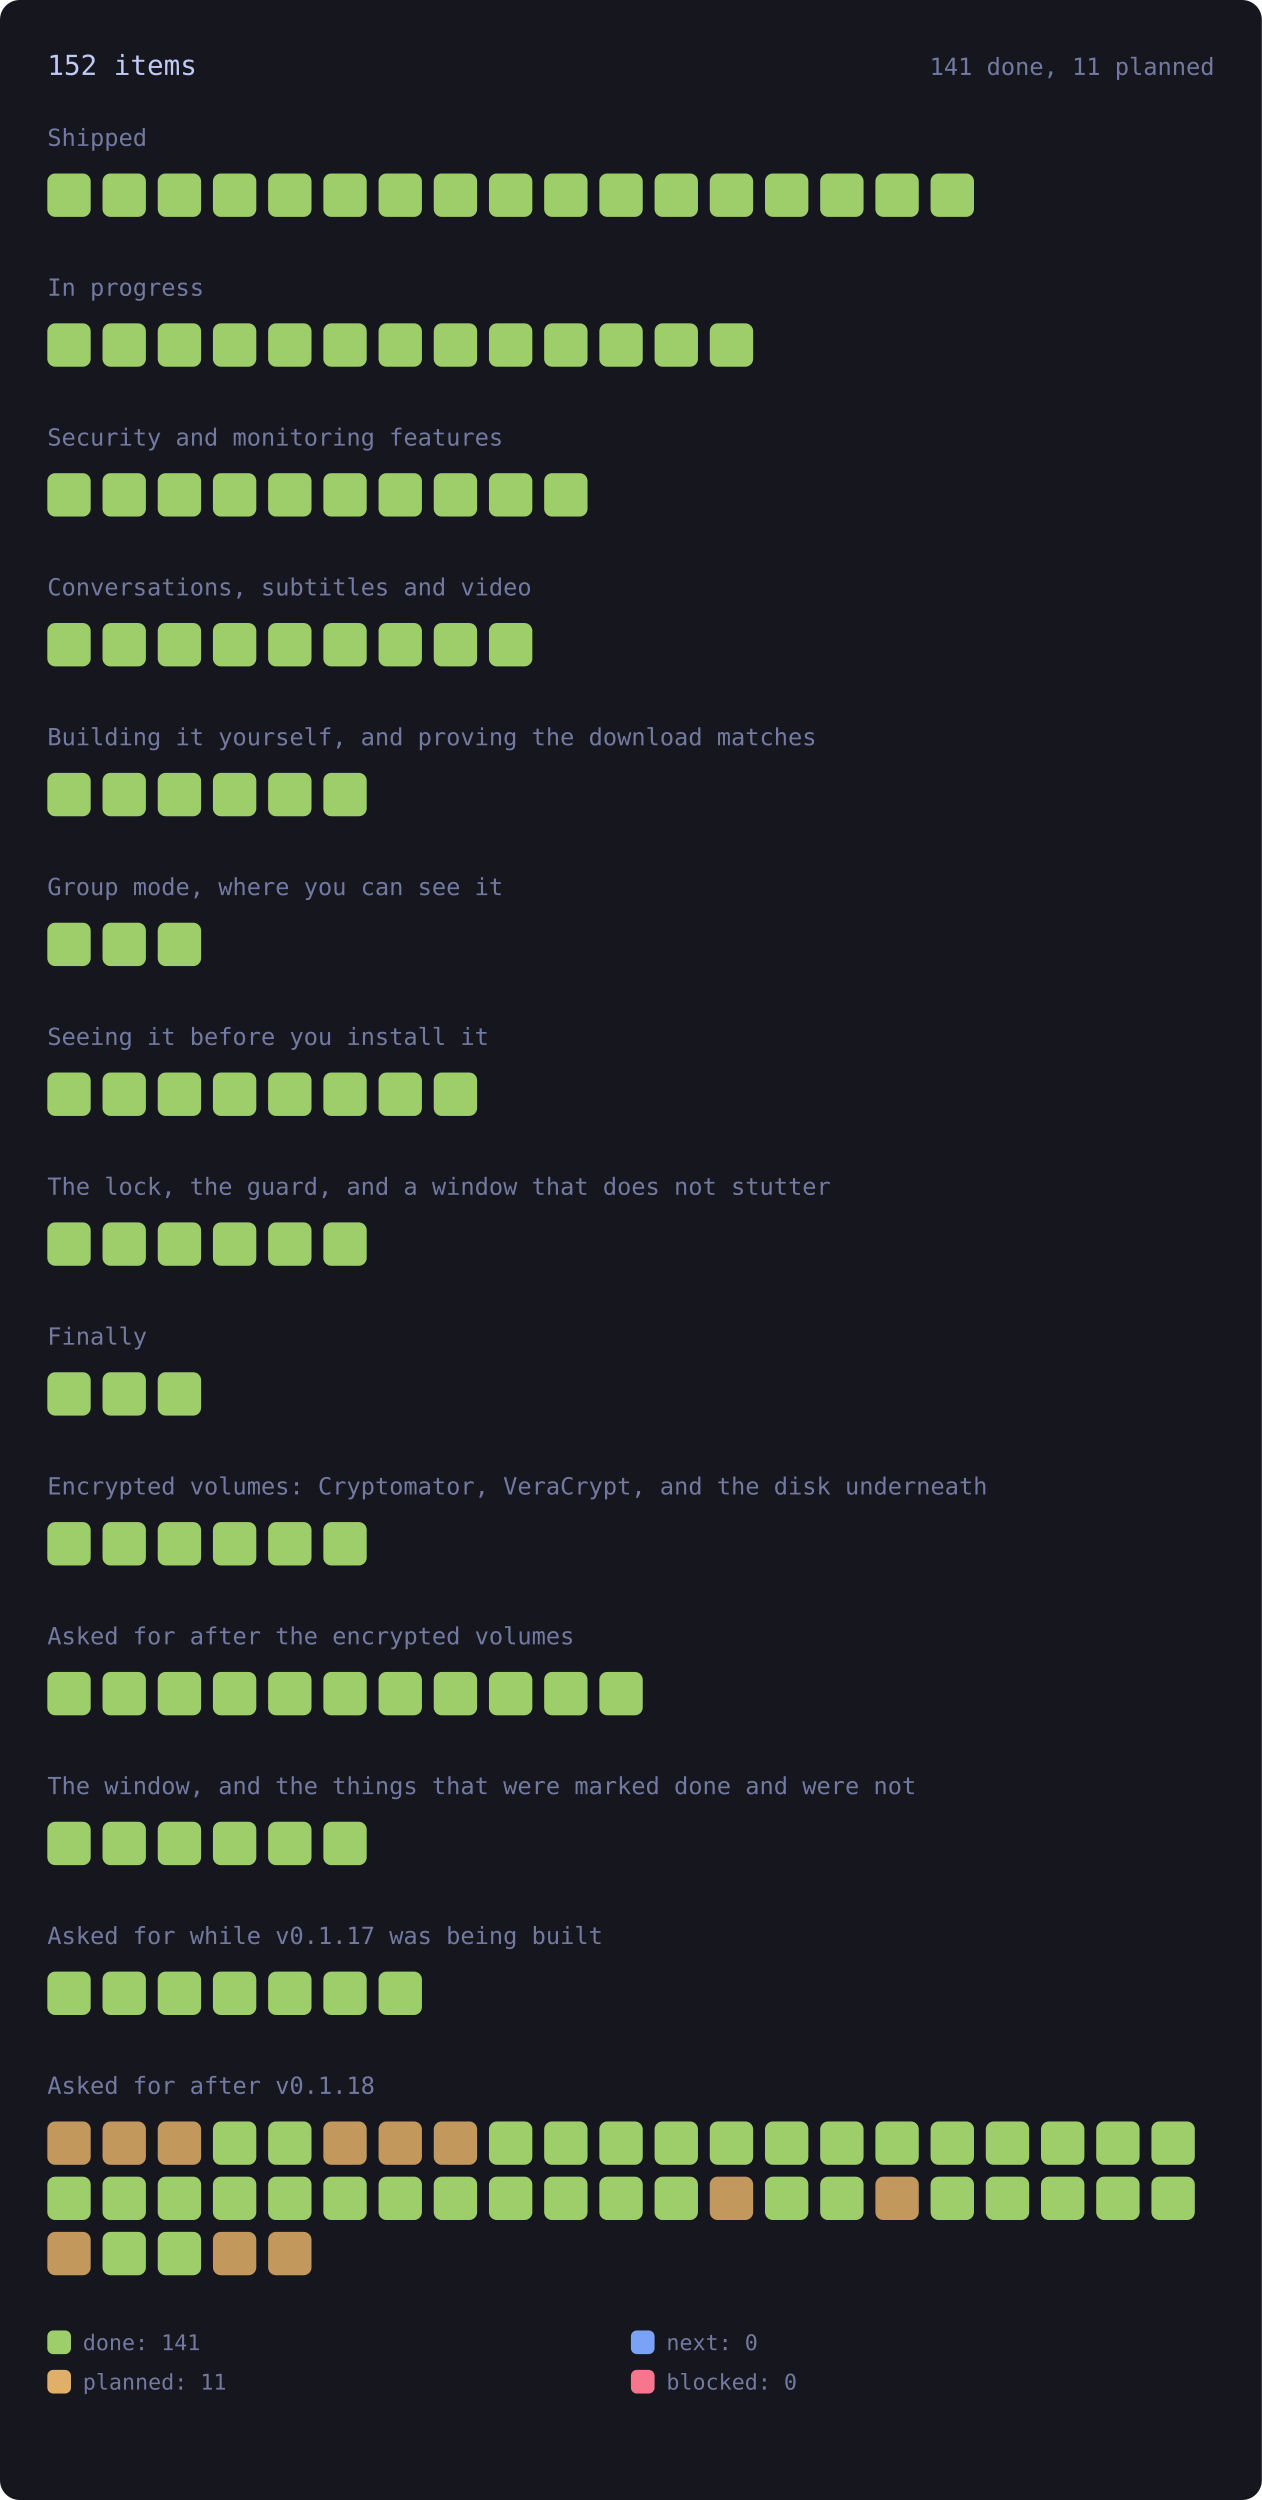
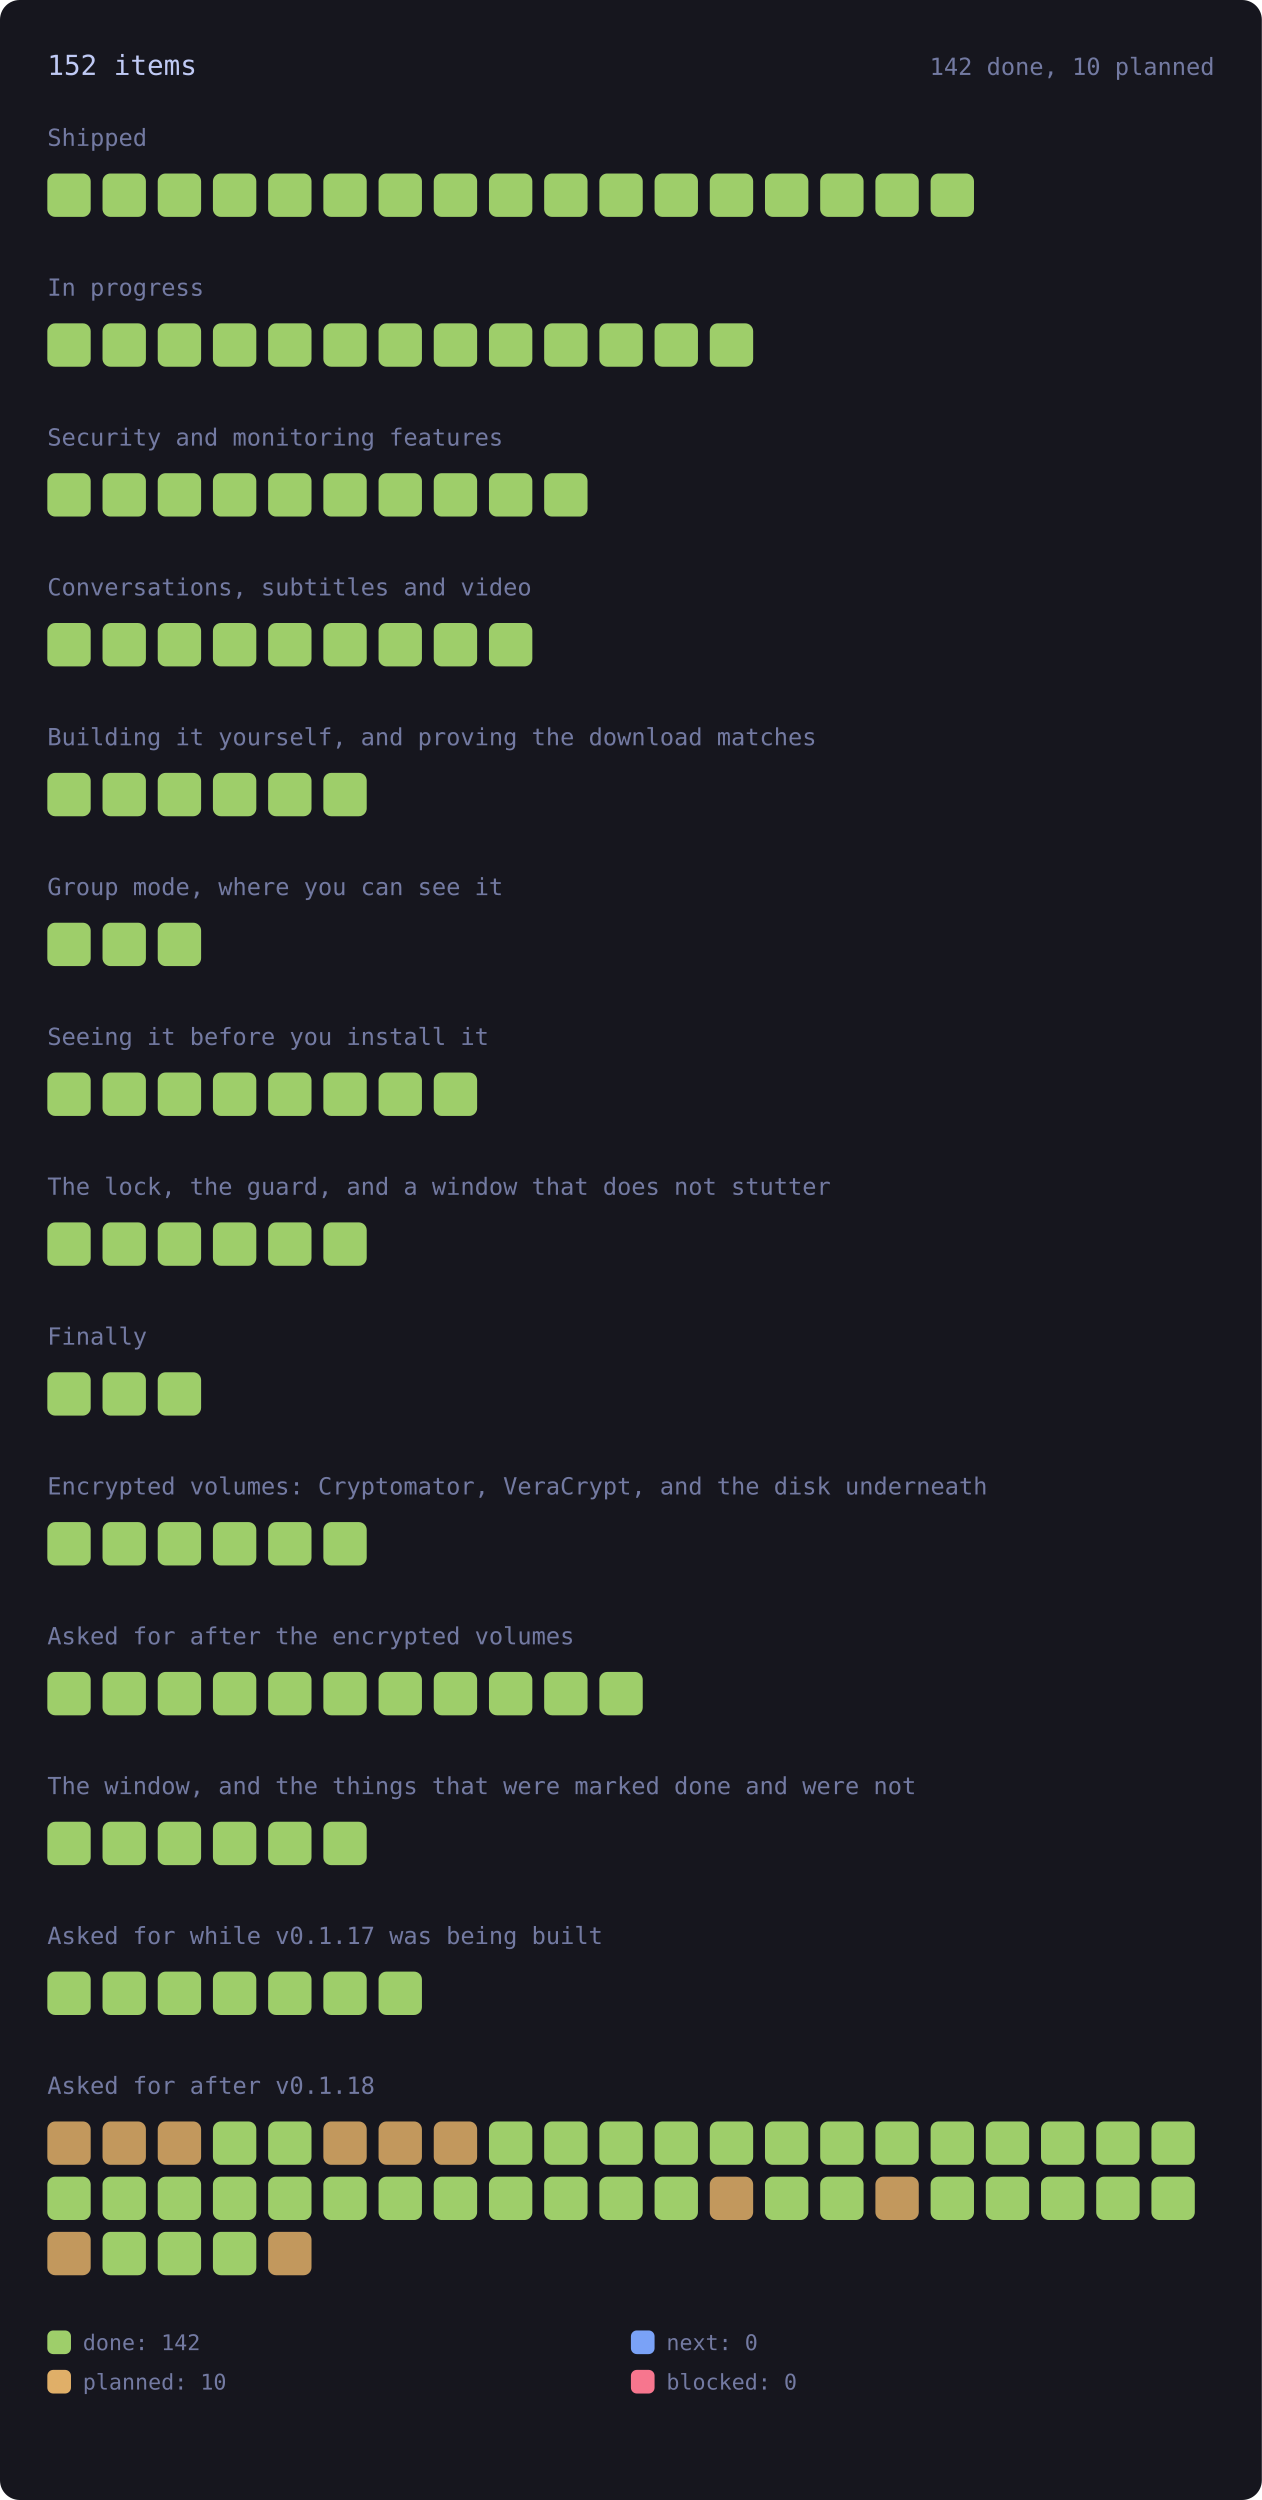
<svg xmlns="http://www.w3.org/2000/svg" viewBox="0 0 640 1268" width="640" height="1268" style="max-width:100%;height:auto" role="img" aria-label="every roadmap item, coloured by state">
  <style>.rm-square{transform-box:fill-box;transform-origin:center;animation:rm-in .45s cubic-bezier(.2,.8,.3,1) backwards;transition:filter .15s ease}.rm-square:hover{filter:brightness(1.35)}@keyframes rm-in{from{opacity:0;transform:scale(.4)}to{opacity:1;transform:none}}@media (prefers-reduced-motion:reduce){.rm-square{animation:none}}</style>
  <rect x="0" y="0" width="640" height="1268" rx="10" fill="var(--bg-inset, #16161e)" />
  <text x="24.0" y="38.0" font-family="ui-monospace, SFMono-Regular, Menlo, Consolas, monospace" font-size="14" fill="var(--fg, #c0caf5)">152 items</text>
-   <text x="616.0" y="38.0" font-family="ui-monospace, SFMono-Regular, Menlo, Consolas, monospace" font-size="12" fill="var(--muted, #737aa2)" text-anchor="end">141 done, 11 planned</text>
+   <text x="616.0" y="38.0" font-family="ui-monospace, SFMono-Regular, Menlo, Consolas, monospace" font-size="12" fill="var(--muted, #737aa2)" text-anchor="end">142 done, 10 planned</text>
  <text x="24.0" y="74.0" font-family="ui-monospace, SFMono-Regular, Menlo, Consolas, monospace" font-size="12" fill="var(--muted, #737aa2)">Shipped</text>
  <g opacity="1">
    <rect class="rm-square" style="animation-delay:0ms" x="24.0" y="88.0" width="22.0" height="22.0" rx="4" fill="var(--ok, #9ece6a)" />
  </g>
  <g opacity="1">
    <rect class="rm-square" style="animation-delay:12ms" x="52.0" y="88.0" width="22.0" height="22.0" rx="4" fill="var(--ok, #9ece6a)" />
  </g>
  <g opacity="1">
    <rect class="rm-square" style="animation-delay:24ms" x="80.0" y="88.0" width="22.0" height="22.0" rx="4" fill="var(--ok, #9ece6a)" />
  </g>
  <g opacity="1">
    <rect class="rm-square" style="animation-delay:36ms" x="108.0" y="88.0" width="22.0" height="22.0" rx="4" fill="var(--ok, #9ece6a)" />
  </g>
  <g opacity="1">
    <rect class="rm-square" style="animation-delay:48ms" x="136.0" y="88.0" width="22.0" height="22.0" rx="4" fill="var(--ok, #9ece6a)" />
  </g>
  <g opacity="1">
    <rect class="rm-square" style="animation-delay:60ms" x="164.0" y="88.0" width="22.0" height="22.0" rx="4" fill="var(--ok, #9ece6a)" />
  </g>
  <g opacity="1">
    <rect class="rm-square" style="animation-delay:72ms" x="192.0" y="88.0" width="22.0" height="22.0" rx="4" fill="var(--ok, #9ece6a)" />
  </g>
  <g opacity="1">
    <rect class="rm-square" style="animation-delay:84ms" x="220.0" y="88.0" width="22.0" height="22.0" rx="4" fill="var(--ok, #9ece6a)" />
  </g>
  <g opacity="1">
    <rect class="rm-square" style="animation-delay:96ms" x="248.0" y="88.0" width="22.0" height="22.0" rx="4" fill="var(--ok, #9ece6a)" />
  </g>
  <g opacity="1">
    <rect class="rm-square" style="animation-delay:108ms" x="276.0" y="88.0" width="22.0" height="22.0" rx="4" fill="var(--ok, #9ece6a)" />
  </g>
  <g opacity="1">
    <rect class="rm-square" style="animation-delay:120ms" x="304.0" y="88.0" width="22.0" height="22.0" rx="4" fill="var(--ok, #9ece6a)" />
  </g>
  <g opacity="1">
    <rect class="rm-square" style="animation-delay:132ms" x="332.0" y="88.0" width="22.0" height="22.0" rx="4" fill="var(--ok, #9ece6a)" />
  </g>
  <g opacity="1">
    <rect class="rm-square" style="animation-delay:144ms" x="360.0" y="88.0" width="22.0" height="22.0" rx="4" fill="var(--ok, #9ece6a)" />
  </g>
  <g opacity="1">
    <rect class="rm-square" style="animation-delay:156ms" x="388.0" y="88.0" width="22.0" height="22.0" rx="4" fill="var(--ok, #9ece6a)" />
  </g>
  <g opacity="1">
    <rect class="rm-square" style="animation-delay:168ms" x="416.0" y="88.0" width="22.0" height="22.0" rx="4" fill="var(--ok, #9ece6a)" />
  </g>
  <g opacity="1">
    <rect class="rm-square" style="animation-delay:180ms" x="444.0" y="88.0" width="22.0" height="22.0" rx="4" fill="var(--ok, #9ece6a)" />
  </g>
  <g opacity="1">
    <rect class="rm-square" style="animation-delay:192ms" x="472.0" y="88.0" width="22.0" height="22.0" rx="4" fill="var(--ok, #9ece6a)" />
  </g>
  <text x="24.0" y="150.0" font-family="ui-monospace, SFMono-Regular, Menlo, Consolas, monospace" font-size="12" fill="var(--muted, #737aa2)">In progress</text>
  <g opacity="1">
    <rect class="rm-square" style="animation-delay:0ms" x="24.0" y="164.0" width="22.0" height="22.0" rx="4" fill="var(--ok, #9ece6a)" />
  </g>
  <g opacity="1">
    <rect class="rm-square" style="animation-delay:12ms" x="52.0" y="164.0" width="22.0" height="22.0" rx="4" fill="var(--ok, #9ece6a)" />
  </g>
  <g opacity="1">
    <rect class="rm-square" style="animation-delay:24ms" x="80.0" y="164.0" width="22.0" height="22.0" rx="4" fill="var(--ok, #9ece6a)" />
  </g>
  <g opacity="1">
    <rect class="rm-square" style="animation-delay:36ms" x="108.0" y="164.0" width="22.0" height="22.0" rx="4" fill="var(--ok, #9ece6a)" />
  </g>
  <g opacity="1">
    <rect class="rm-square" style="animation-delay:48ms" x="136.0" y="164.0" width="22.0" height="22.0" rx="4" fill="var(--ok, #9ece6a)" />
  </g>
  <g opacity="1">
    <rect class="rm-square" style="animation-delay:60ms" x="164.0" y="164.0" width="22.0" height="22.0" rx="4" fill="var(--ok, #9ece6a)" />
  </g>
  <g opacity="1">
    <rect class="rm-square" style="animation-delay:72ms" x="192.0" y="164.0" width="22.0" height="22.0" rx="4" fill="var(--ok, #9ece6a)" />
  </g>
  <g opacity="1">
    <rect class="rm-square" style="animation-delay:84ms" x="220.0" y="164.0" width="22.0" height="22.0" rx="4" fill="var(--ok, #9ece6a)" />
  </g>
  <g opacity="1">
    <rect class="rm-square" style="animation-delay:96ms" x="248.0" y="164.0" width="22.0" height="22.0" rx="4" fill="var(--ok, #9ece6a)" />
  </g>
  <g opacity="1">
    <rect class="rm-square" style="animation-delay:108ms" x="276.0" y="164.0" width="22.0" height="22.0" rx="4" fill="var(--ok, #9ece6a)" />
  </g>
  <g opacity="1">
    <rect class="rm-square" style="animation-delay:120ms" x="304.0" y="164.0" width="22.0" height="22.0" rx="4" fill="var(--ok, #9ece6a)" />
  </g>
  <g opacity="1">
    <rect class="rm-square" style="animation-delay:132ms" x="332.0" y="164.0" width="22.0" height="22.0" rx="4" fill="var(--ok, #9ece6a)" />
  </g>
  <g opacity="1">
    <rect class="rm-square" style="animation-delay:144ms" x="360.0" y="164.0" width="22.0" height="22.0" rx="4" fill="var(--ok, #9ece6a)" />
  </g>
  <text x="24.0" y="226.0" font-family="ui-monospace, SFMono-Regular, Menlo, Consolas, monospace" font-size="12" fill="var(--muted, #737aa2)">Security and monitoring features</text>
  <g opacity="1">
    <rect class="rm-square" style="animation-delay:0ms" x="24.0" y="240.0" width="22.0" height="22.0" rx="4" fill="var(--ok, #9ece6a)" />
  </g>
  <g opacity="1">
    <rect class="rm-square" style="animation-delay:12ms" x="52.0" y="240.0" width="22.0" height="22.0" rx="4" fill="var(--ok, #9ece6a)" />
  </g>
  <g opacity="1">
    <rect class="rm-square" style="animation-delay:24ms" x="80.0" y="240.0" width="22.0" height="22.0" rx="4" fill="var(--ok, #9ece6a)" />
  </g>
  <g opacity="1">
    <rect class="rm-square" style="animation-delay:36ms" x="108.0" y="240.0" width="22.0" height="22.0" rx="4" fill="var(--ok, #9ece6a)" />
  </g>
  <g opacity="1">
    <rect class="rm-square" style="animation-delay:48ms" x="136.0" y="240.0" width="22.0" height="22.0" rx="4" fill="var(--ok, #9ece6a)" />
  </g>
  <g opacity="1">
    <rect class="rm-square" style="animation-delay:60ms" x="164.0" y="240.0" width="22.0" height="22.0" rx="4" fill="var(--ok, #9ece6a)" />
  </g>
  <g opacity="1">
    <rect class="rm-square" style="animation-delay:72ms" x="192.0" y="240.0" width="22.0" height="22.0" rx="4" fill="var(--ok, #9ece6a)" />
  </g>
  <g opacity="1">
    <rect class="rm-square" style="animation-delay:84ms" x="220.0" y="240.0" width="22.0" height="22.0" rx="4" fill="var(--ok, #9ece6a)" />
  </g>
  <g opacity="1">
    <rect class="rm-square" style="animation-delay:96ms" x="248.0" y="240.0" width="22.0" height="22.0" rx="4" fill="var(--ok, #9ece6a)" />
  </g>
  <g opacity="1">
    <rect class="rm-square" style="animation-delay:108ms" x="276.0" y="240.0" width="22.0" height="22.0" rx="4" fill="var(--ok, #9ece6a)" />
  </g>
  <text x="24.0" y="302.0" font-family="ui-monospace, SFMono-Regular, Menlo, Consolas, monospace" font-size="12" fill="var(--muted, #737aa2)">Conversations, subtitles and video</text>
  <g opacity="1">
    <rect class="rm-square" style="animation-delay:0ms" x="24.0" y="316.0" width="22.0" height="22.0" rx="4" fill="var(--ok, #9ece6a)" />
  </g>
  <g opacity="1">
    <rect class="rm-square" style="animation-delay:12ms" x="52.0" y="316.0" width="22.0" height="22.0" rx="4" fill="var(--ok, #9ece6a)" />
  </g>
  <g opacity="1">
    <rect class="rm-square" style="animation-delay:24ms" x="80.0" y="316.0" width="22.0" height="22.0" rx="4" fill="var(--ok, #9ece6a)" />
  </g>
  <g opacity="1">
    <rect class="rm-square" style="animation-delay:36ms" x="108.0" y="316.0" width="22.0" height="22.0" rx="4" fill="var(--ok, #9ece6a)" />
  </g>
  <g opacity="1">
    <rect class="rm-square" style="animation-delay:48ms" x="136.0" y="316.0" width="22.0" height="22.0" rx="4" fill="var(--ok, #9ece6a)" />
  </g>
  <g opacity="1">
    <rect class="rm-square" style="animation-delay:60ms" x="164.0" y="316.0" width="22.0" height="22.0" rx="4" fill="var(--ok, #9ece6a)" />
  </g>
  <g opacity="1">
    <rect class="rm-square" style="animation-delay:72ms" x="192.0" y="316.0" width="22.0" height="22.0" rx="4" fill="var(--ok, #9ece6a)" />
  </g>
  <g opacity="1">
    <rect class="rm-square" style="animation-delay:84ms" x="220.0" y="316.0" width="22.0" height="22.0" rx="4" fill="var(--ok, #9ece6a)" />
  </g>
  <g opacity="1">
    <rect class="rm-square" style="animation-delay:96ms" x="248.0" y="316.0" width="22.0" height="22.0" rx="4" fill="var(--ok, #9ece6a)" />
  </g>
  <text x="24.0" y="378.0" font-family="ui-monospace, SFMono-Regular, Menlo, Consolas, monospace" font-size="12" fill="var(--muted, #737aa2)">Building it yourself, and proving the download matches</text>
  <g opacity="1">
    <rect class="rm-square" style="animation-delay:0ms" x="24.0" y="392.0" width="22.0" height="22.0" rx="4" fill="var(--ok, #9ece6a)" />
  </g>
  <g opacity="1">
    <rect class="rm-square" style="animation-delay:12ms" x="52.0" y="392.0" width="22.0" height="22.0" rx="4" fill="var(--ok, #9ece6a)" />
  </g>
  <g opacity="1">
    <rect class="rm-square" style="animation-delay:24ms" x="80.0" y="392.0" width="22.0" height="22.0" rx="4" fill="var(--ok, #9ece6a)" />
  </g>
  <g opacity="1">
    <rect class="rm-square" style="animation-delay:36ms" x="108.0" y="392.0" width="22.0" height="22.0" rx="4" fill="var(--ok, #9ece6a)" />
  </g>
  <g opacity="1">
    <rect class="rm-square" style="animation-delay:48ms" x="136.0" y="392.0" width="22.0" height="22.0" rx="4" fill="var(--ok, #9ece6a)" />
  </g>
  <g opacity="1">
    <rect class="rm-square" style="animation-delay:60ms" x="164.0" y="392.0" width="22.0" height="22.0" rx="4" fill="var(--ok, #9ece6a)" />
  </g>
  <text x="24.0" y="454.0" font-family="ui-monospace, SFMono-Regular, Menlo, Consolas, monospace" font-size="12" fill="var(--muted, #737aa2)">Group mode, where you can see it</text>
  <g opacity="1">
    <rect class="rm-square" style="animation-delay:0ms" x="24.0" y="468.0" width="22.0" height="22.0" rx="4" fill="var(--ok, #9ece6a)" />
  </g>
  <g opacity="1">
    <rect class="rm-square" style="animation-delay:12ms" x="52.0" y="468.0" width="22.0" height="22.0" rx="4" fill="var(--ok, #9ece6a)" />
  </g>
  <g opacity="1">
    <rect class="rm-square" style="animation-delay:24ms" x="80.0" y="468.0" width="22.0" height="22.0" rx="4" fill="var(--ok, #9ece6a)" />
  </g>
  <text x="24.0" y="530.0" font-family="ui-monospace, SFMono-Regular, Menlo, Consolas, monospace" font-size="12" fill="var(--muted, #737aa2)">Seeing it before you install it</text>
  <g opacity="1">
    <rect class="rm-square" style="animation-delay:0ms" x="24.0" y="544.0" width="22.0" height="22.0" rx="4" fill="var(--ok, #9ece6a)" />
  </g>
  <g opacity="1">
    <rect class="rm-square" style="animation-delay:12ms" x="52.0" y="544.0" width="22.0" height="22.0" rx="4" fill="var(--ok, #9ece6a)" />
  </g>
  <g opacity="1">
    <rect class="rm-square" style="animation-delay:24ms" x="80.0" y="544.0" width="22.0" height="22.0" rx="4" fill="var(--ok, #9ece6a)" />
  </g>
  <g opacity="1">
    <rect class="rm-square" style="animation-delay:36ms" x="108.0" y="544.0" width="22.0" height="22.0" rx="4" fill="var(--ok, #9ece6a)" />
  </g>
  <g opacity="1">
    <rect class="rm-square" style="animation-delay:48ms" x="136.0" y="544.0" width="22.0" height="22.0" rx="4" fill="var(--ok, #9ece6a)" />
  </g>
  <g opacity="1">
    <rect class="rm-square" style="animation-delay:60ms" x="164.0" y="544.0" width="22.0" height="22.0" rx="4" fill="var(--ok, #9ece6a)" />
  </g>
  <g opacity="1">
    <rect class="rm-square" style="animation-delay:72ms" x="192.0" y="544.0" width="22.0" height="22.0" rx="4" fill="var(--ok, #9ece6a)" />
  </g>
  <g opacity="1">
    <rect class="rm-square" style="animation-delay:84ms" x="220.0" y="544.0" width="22.0" height="22.0" rx="4" fill="var(--ok, #9ece6a)" />
  </g>
  <text x="24.0" y="606.0" font-family="ui-monospace, SFMono-Regular, Menlo, Consolas, monospace" font-size="12" fill="var(--muted, #737aa2)">The lock, the guard, and a window that does not stutter</text>
  <g opacity="1">
    <rect class="rm-square" style="animation-delay:0ms" x="24.0" y="620.0" width="22.0" height="22.0" rx="4" fill="var(--ok, #9ece6a)" />
  </g>
  <g opacity="1">
    <rect class="rm-square" style="animation-delay:12ms" x="52.0" y="620.0" width="22.0" height="22.0" rx="4" fill="var(--ok, #9ece6a)" />
  </g>
  <g opacity="1">
    <rect class="rm-square" style="animation-delay:24ms" x="80.0" y="620.0" width="22.0" height="22.0" rx="4" fill="var(--ok, #9ece6a)" />
  </g>
  <g opacity="1">
    <rect class="rm-square" style="animation-delay:36ms" x="108.0" y="620.0" width="22.0" height="22.0" rx="4" fill="var(--ok, #9ece6a)" />
  </g>
  <g opacity="1">
    <rect class="rm-square" style="animation-delay:48ms" x="136.0" y="620.0" width="22.0" height="22.0" rx="4" fill="var(--ok, #9ece6a)" />
  </g>
  <g opacity="1">
    <rect class="rm-square" style="animation-delay:60ms" x="164.0" y="620.0" width="22.0" height="22.0" rx="4" fill="var(--ok, #9ece6a)" />
  </g>
  <text x="24.0" y="682.0" font-family="ui-monospace, SFMono-Regular, Menlo, Consolas, monospace" font-size="12" fill="var(--muted, #737aa2)">Finally</text>
  <g opacity="1">
    <rect class="rm-square" style="animation-delay:0ms" x="24.0" y="696.0" width="22.0" height="22.0" rx="4" fill="var(--ok, #9ece6a)" />
  </g>
  <g opacity="1">
    <rect class="rm-square" style="animation-delay:12ms" x="52.0" y="696.0" width="22.0" height="22.0" rx="4" fill="var(--ok, #9ece6a)" />
  </g>
  <g opacity="1">
    <rect class="rm-square" style="animation-delay:24ms" x="80.0" y="696.0" width="22.0" height="22.0" rx="4" fill="var(--ok, #9ece6a)" />
  </g>
  <text x="24.0" y="758.0" font-family="ui-monospace, SFMono-Regular, Menlo, Consolas, monospace" font-size="12" fill="var(--muted, #737aa2)">Encrypted volumes: Cryptomator, VeraCrypt, and the disk underneath</text>
  <g opacity="1">
    <rect class="rm-square" style="animation-delay:0ms" x="24.0" y="772.0" width="22.0" height="22.0" rx="4" fill="var(--ok, #9ece6a)" />
  </g>
  <g opacity="1">
    <rect class="rm-square" style="animation-delay:12ms" x="52.0" y="772.0" width="22.0" height="22.0" rx="4" fill="var(--ok, #9ece6a)" />
  </g>
  <g opacity="1">
    <rect class="rm-square" style="animation-delay:24ms" x="80.0" y="772.0" width="22.0" height="22.0" rx="4" fill="var(--ok, #9ece6a)" />
  </g>
  <g opacity="1">
    <rect class="rm-square" style="animation-delay:36ms" x="108.0" y="772.0" width="22.0" height="22.0" rx="4" fill="var(--ok, #9ece6a)" />
  </g>
  <g opacity="1">
    <rect class="rm-square" style="animation-delay:48ms" x="136.0" y="772.0" width="22.0" height="22.0" rx="4" fill="var(--ok, #9ece6a)" />
  </g>
  <g opacity="1">
    <rect class="rm-square" style="animation-delay:60ms" x="164.0" y="772.0" width="22.0" height="22.0" rx="4" fill="var(--ok, #9ece6a)" />
  </g>
  <text x="24.0" y="834.0" font-family="ui-monospace, SFMono-Regular, Menlo, Consolas, monospace" font-size="12" fill="var(--muted, #737aa2)">Asked for after the encrypted volumes</text>
  <g opacity="1">
    <rect class="rm-square" style="animation-delay:0ms" x="24.0" y="848.0" width="22.0" height="22.0" rx="4" fill="var(--ok, #9ece6a)" />
  </g>
  <g opacity="1">
    <rect class="rm-square" style="animation-delay:12ms" x="52.0" y="848.0" width="22.0" height="22.0" rx="4" fill="var(--ok, #9ece6a)" />
  </g>
  <g opacity="1">
    <rect class="rm-square" style="animation-delay:24ms" x="80.0" y="848.0" width="22.0" height="22.0" rx="4" fill="var(--ok, #9ece6a)" />
  </g>
  <g opacity="1">
    <rect class="rm-square" style="animation-delay:36ms" x="108.0" y="848.0" width="22.0" height="22.0" rx="4" fill="var(--ok, #9ece6a)" />
  </g>
  <g opacity="1">
    <rect class="rm-square" style="animation-delay:48ms" x="136.0" y="848.0" width="22.0" height="22.0" rx="4" fill="var(--ok, #9ece6a)" />
  </g>
  <g opacity="1">
    <rect class="rm-square" style="animation-delay:60ms" x="164.0" y="848.0" width="22.0" height="22.0" rx="4" fill="var(--ok, #9ece6a)" />
  </g>
  <g opacity="1">
    <rect class="rm-square" style="animation-delay:72ms" x="192.0" y="848.0" width="22.0" height="22.0" rx="4" fill="var(--ok, #9ece6a)" />
  </g>
  <g opacity="1">
    <rect class="rm-square" style="animation-delay:84ms" x="220.0" y="848.0" width="22.0" height="22.0" rx="4" fill="var(--ok, #9ece6a)" />
  </g>
  <g opacity="1">
    <rect class="rm-square" style="animation-delay:96ms" x="248.0" y="848.0" width="22.0" height="22.0" rx="4" fill="var(--ok, #9ece6a)" />
  </g>
  <g opacity="1">
    <rect class="rm-square" style="animation-delay:108ms" x="276.0" y="848.0" width="22.0" height="22.0" rx="4" fill="var(--ok, #9ece6a)" />
  </g>
  <g opacity="1">
    <rect class="rm-square" style="animation-delay:120ms" x="304.0" y="848.0" width="22.0" height="22.0" rx="4" fill="var(--ok, #9ece6a)" />
  </g>
  <text x="24.0" y="910.0" font-family="ui-monospace, SFMono-Regular, Menlo, Consolas, monospace" font-size="12" fill="var(--muted, #737aa2)">The window, and the things that were marked done and were not</text>
  <g opacity="1">
    <rect class="rm-square" style="animation-delay:0ms" x="24.0" y="924.0" width="22.0" height="22.0" rx="4" fill="var(--ok, #9ece6a)" />
  </g>
  <g opacity="1">
    <rect class="rm-square" style="animation-delay:12ms" x="52.0" y="924.0" width="22.0" height="22.0" rx="4" fill="var(--ok, #9ece6a)" />
  </g>
  <g opacity="1">
    <rect class="rm-square" style="animation-delay:24ms" x="80.0" y="924.0" width="22.0" height="22.0" rx="4" fill="var(--ok, #9ece6a)" />
  </g>
  <g opacity="1">
    <rect class="rm-square" style="animation-delay:36ms" x="108.0" y="924.0" width="22.0" height="22.0" rx="4" fill="var(--ok, #9ece6a)" />
  </g>
  <g opacity="1">
    <rect class="rm-square" style="animation-delay:48ms" x="136.0" y="924.0" width="22.0" height="22.0" rx="4" fill="var(--ok, #9ece6a)" />
  </g>
  <g opacity="1">
    <rect class="rm-square" style="animation-delay:60ms" x="164.0" y="924.0" width="22.0" height="22.0" rx="4" fill="var(--ok, #9ece6a)" />
  </g>
  <text x="24.0" y="986.0" font-family="ui-monospace, SFMono-Regular, Menlo, Consolas, monospace" font-size="12" fill="var(--muted, #737aa2)">Asked for while v0.1.17 was being built</text>
  <g opacity="1">
    <rect class="rm-square" style="animation-delay:0ms" x="24.0" y="1000.0" width="22.0" height="22.0" rx="4" fill="var(--ok, #9ece6a)" />
  </g>
  <g opacity="1">
    <rect class="rm-square" style="animation-delay:12ms" x="52.0" y="1000.0" width="22.0" height="22.0" rx="4" fill="var(--ok, #9ece6a)" />
  </g>
  <g opacity="1">
    <rect class="rm-square" style="animation-delay:24ms" x="80.0" y="1000.0" width="22.0" height="22.0" rx="4" fill="var(--ok, #9ece6a)" />
  </g>
  <g opacity="1">
    <rect class="rm-square" style="animation-delay:36ms" x="108.0" y="1000.0" width="22.0" height="22.0" rx="4" fill="var(--ok, #9ece6a)" />
  </g>
  <g opacity="1">
    <rect class="rm-square" style="animation-delay:48ms" x="136.0" y="1000.0" width="22.0" height="22.0" rx="4" fill="var(--ok, #9ece6a)" />
  </g>
  <g opacity="1">
    <rect class="rm-square" style="animation-delay:60ms" x="164.0" y="1000.0" width="22.0" height="22.0" rx="4" fill="var(--ok, #9ece6a)" />
  </g>
  <g opacity="1">
    <rect class="rm-square" style="animation-delay:72ms" x="192.0" y="1000.0" width="22.0" height="22.0" rx="4" fill="var(--ok, #9ece6a)" />
  </g>
  <text x="24.0" y="1062.0" font-family="ui-monospace, SFMono-Regular, Menlo, Consolas, monospace" font-size="12" fill="var(--muted, #737aa2)">Asked for after v0.1.18</text>
  <g opacity="0.85">
    <rect class="rm-square" style="animation-delay:0ms" x="24.0" y="1076.0" width="22.0" height="22.0" rx="4" fill="var(--warn, #e0af68)" />
  </g>
  <g opacity="0.85">
    <rect class="rm-square" style="animation-delay:12ms" x="52.0" y="1076.0" width="22.0" height="22.0" rx="4" fill="var(--warn, #e0af68)" />
  </g>
  <g opacity="0.85">
    <rect class="rm-square" style="animation-delay:24ms" x="80.0" y="1076.0" width="22.0" height="22.0" rx="4" fill="var(--warn, #e0af68)" />
  </g>
  <g opacity="1">
    <rect class="rm-square" style="animation-delay:36ms" x="108.0" y="1076.0" width="22.0" height="22.0" rx="4" fill="var(--ok, #9ece6a)" />
  </g>
  <g opacity="1">
    <rect class="rm-square" style="animation-delay:48ms" x="136.0" y="1076.0" width="22.0" height="22.0" rx="4" fill="var(--ok, #9ece6a)" />
  </g>
  <g opacity="0.85">
    <rect class="rm-square" style="animation-delay:60ms" x="164.0" y="1076.0" width="22.0" height="22.0" rx="4" fill="var(--warn, #e0af68)" />
  </g>
  <g opacity="0.85">
    <rect class="rm-square" style="animation-delay:72ms" x="192.0" y="1076.0" width="22.0" height="22.0" rx="4" fill="var(--warn, #e0af68)" />
  </g>
  <g opacity="0.85">
    <rect class="rm-square" style="animation-delay:84ms" x="220.0" y="1076.0" width="22.0" height="22.0" rx="4" fill="var(--warn, #e0af68)" />
  </g>
  <g opacity="1">
    <rect class="rm-square" style="animation-delay:96ms" x="248.0" y="1076.0" width="22.0" height="22.0" rx="4" fill="var(--ok, #9ece6a)" />
  </g>
  <g opacity="1">
    <rect class="rm-square" style="animation-delay:108ms" x="276.0" y="1076.0" width="22.0" height="22.0" rx="4" fill="var(--ok, #9ece6a)" />
  </g>
  <g opacity="1">
    <rect class="rm-square" style="animation-delay:120ms" x="304.0" y="1076.0" width="22.0" height="22.0" rx="4" fill="var(--ok, #9ece6a)" />
  </g>
  <g opacity="1">
    <rect class="rm-square" style="animation-delay:132ms" x="332.0" y="1076.0" width="22.0" height="22.0" rx="4" fill="var(--ok, #9ece6a)" />
  </g>
  <g opacity="1">
    <rect class="rm-square" style="animation-delay:144ms" x="360.0" y="1076.0" width="22.0" height="22.0" rx="4" fill="var(--ok, #9ece6a)" />
  </g>
  <g opacity="1">
    <rect class="rm-square" style="animation-delay:156ms" x="388.0" y="1076.0" width="22.0" height="22.0" rx="4" fill="var(--ok, #9ece6a)" />
  </g>
  <g opacity="1">
    <rect class="rm-square" style="animation-delay:168ms" x="416.0" y="1076.0" width="22.0" height="22.0" rx="4" fill="var(--ok, #9ece6a)" />
  </g>
  <g opacity="1">
    <rect class="rm-square" style="animation-delay:180ms" x="444.0" y="1076.0" width="22.0" height="22.0" rx="4" fill="var(--ok, #9ece6a)" />
  </g>
  <g opacity="1">
    <rect class="rm-square" style="animation-delay:192ms" x="472.0" y="1076.0" width="22.0" height="22.0" rx="4" fill="var(--ok, #9ece6a)" />
  </g>
  <g opacity="1">
    <rect class="rm-square" style="animation-delay:204ms" x="500.0" y="1076.0" width="22.0" height="22.0" rx="4" fill="var(--ok, #9ece6a)" />
  </g>
  <g opacity="1">
    <rect class="rm-square" style="animation-delay:216ms" x="528.0" y="1076.0" width="22.0" height="22.0" rx="4" fill="var(--ok, #9ece6a)" />
  </g>
  <g opacity="1">
    <rect class="rm-square" style="animation-delay:228ms" x="556.0" y="1076.0" width="22.0" height="22.0" rx="4" fill="var(--ok, #9ece6a)" />
  </g>
  <g opacity="1">
    <rect class="rm-square" style="animation-delay:240ms" x="584.0" y="1076.0" width="22.0" height="22.0" rx="4" fill="var(--ok, #9ece6a)" />
  </g>
  <g opacity="1">
    <rect class="rm-square" style="animation-delay:252ms" x="24.0" y="1104.0" width="22.0" height="22.0" rx="4" fill="var(--ok, #9ece6a)" />
  </g>
  <g opacity="1">
    <rect class="rm-square" style="animation-delay:264ms" x="52.0" y="1104.0" width="22.0" height="22.0" rx="4" fill="var(--ok, #9ece6a)" />
  </g>
  <g opacity="1">
    <rect class="rm-square" style="animation-delay:276ms" x="80.0" y="1104.0" width="22.0" height="22.0" rx="4" fill="var(--ok, #9ece6a)" />
  </g>
  <g opacity="1">
    <rect class="rm-square" style="animation-delay:288ms" x="108.0" y="1104.0" width="22.0" height="22.0" rx="4" fill="var(--ok, #9ece6a)" />
  </g>
  <g opacity="1">
    <rect class="rm-square" style="animation-delay:300ms" x="136.0" y="1104.0" width="22.0" height="22.0" rx="4" fill="var(--ok, #9ece6a)" />
  </g>
  <g opacity="1">
    <rect class="rm-square" style="animation-delay:312ms" x="164.0" y="1104.0" width="22.0" height="22.0" rx="4" fill="var(--ok, #9ece6a)" />
  </g>
  <g opacity="1">
    <rect class="rm-square" style="animation-delay:324ms" x="192.0" y="1104.0" width="22.0" height="22.0" rx="4" fill="var(--ok, #9ece6a)" />
  </g>
  <g opacity="1">
    <rect class="rm-square" style="animation-delay:336ms" x="220.0" y="1104.0" width="22.0" height="22.0" rx="4" fill="var(--ok, #9ece6a)" />
  </g>
  <g opacity="1">
    <rect class="rm-square" style="animation-delay:348ms" x="248.0" y="1104.0" width="22.0" height="22.0" rx="4" fill="var(--ok, #9ece6a)" />
  </g>
  <g opacity="1">
    <rect class="rm-square" style="animation-delay:360ms" x="276.0" y="1104.0" width="22.0" height="22.0" rx="4" fill="var(--ok, #9ece6a)" />
  </g>
  <g opacity="1">
    <rect class="rm-square" style="animation-delay:372ms" x="304.0" y="1104.0" width="22.0" height="22.0" rx="4" fill="var(--ok, #9ece6a)" />
  </g>
  <g opacity="1">
    <rect class="rm-square" style="animation-delay:384ms" x="332.0" y="1104.0" width="22.0" height="22.0" rx="4" fill="var(--ok, #9ece6a)" />
  </g>
  <g opacity="0.85">
    <rect class="rm-square" style="animation-delay:396ms" x="360.0" y="1104.0" width="22.0" height="22.0" rx="4" fill="var(--warn, #e0af68)" />
  </g>
  <g opacity="1">
    <rect class="rm-square" style="animation-delay:408ms" x="388.0" y="1104.0" width="22.0" height="22.0" rx="4" fill="var(--ok, #9ece6a)" />
  </g>
  <g opacity="1">
    <rect class="rm-square" style="animation-delay:420ms" x="416.0" y="1104.0" width="22.0" height="22.0" rx="4" fill="var(--ok, #9ece6a)" />
  </g>
  <g opacity="0.85">
    <rect class="rm-square" style="animation-delay:432ms" x="444.0" y="1104.0" width="22.0" height="22.0" rx="4" fill="var(--warn, #e0af68)" />
  </g>
  <g opacity="1">
    <rect class="rm-square" style="animation-delay:444ms" x="472.0" y="1104.0" width="22.0" height="22.0" rx="4" fill="var(--ok, #9ece6a)" />
  </g>
  <g opacity="1">
    <rect class="rm-square" style="animation-delay:456ms" x="500.0" y="1104.0" width="22.0" height="22.0" rx="4" fill="var(--ok, #9ece6a)" />
  </g>
  <g opacity="1">
    <rect class="rm-square" style="animation-delay:468ms" x="528.0" y="1104.0" width="22.0" height="22.0" rx="4" fill="var(--ok, #9ece6a)" />
  </g>
  <g opacity="1">
    <rect class="rm-square" style="animation-delay:480ms" x="556.0" y="1104.0" width="22.0" height="22.0" rx="4" fill="var(--ok, #9ece6a)" />
  </g>
  <g opacity="1">
    <rect class="rm-square" style="animation-delay:492ms" x="584.0" y="1104.0" width="22.0" height="22.0" rx="4" fill="var(--ok, #9ece6a)" />
  </g>
  <g opacity="0.85">
    <rect class="rm-square" style="animation-delay:504ms" x="24.0" y="1132.0" width="22.0" height="22.0" rx="4" fill="var(--warn, #e0af68)" />
  </g>
  <g opacity="1">
    <rect class="rm-square" style="animation-delay:516ms" x="52.0" y="1132.0" width="22.0" height="22.0" rx="4" fill="var(--ok, #9ece6a)" />
  </g>
  <g opacity="1">
    <rect class="rm-square" style="animation-delay:528ms" x="80.0" y="1132.0" width="22.0" height="22.0" rx="4" fill="var(--ok, #9ece6a)" />
  </g>
-   <g opacity="0.85">
-     <rect class="rm-square" style="animation-delay:540ms" x="108.0" y="1132.0" width="22.0" height="22.0" rx="4" fill="var(--warn, #e0af68)" />
+   <g opacity="1">
+     <rect class="rm-square" style="animation-delay:540ms" x="108.0" y="1132.0" width="22.0" height="22.0" rx="4" fill="var(--ok, #9ece6a)" />
  </g>
  <g opacity="0.85">
    <rect class="rm-square" style="animation-delay:552ms" x="136.0" y="1132.0" width="22.0" height="22.0" rx="4" fill="var(--warn, #e0af68)" />
  </g>
  <rect x="24.0" y="1182.0" width="12" height="12" rx="3" fill="var(--ok, #9ece6a)" />
-   <text x="42.0" y="1192.0" font-family="ui-monospace, SFMono-Regular, Menlo, Consolas, monospace" font-size="11" fill="var(--muted, #737aa2)">done: 141</text>
+   <text x="42.0" y="1192.0" font-family="ui-monospace, SFMono-Regular, Menlo, Consolas, monospace" font-size="11" fill="var(--muted, #737aa2)">done: 142</text>
  <rect x="320.0" y="1182.0" width="12" height="12" rx="3" fill="var(--accent, #7aa2f7)" />
  <text x="338.0" y="1192.0" font-family="ui-monospace, SFMono-Regular, Menlo, Consolas, monospace" font-size="11" fill="var(--muted, #737aa2)">next: 0</text>
  <rect x="24.0" y="1202.0" width="12" height="12" rx="3" fill="var(--warn, #e0af68)" />
-   <text x="42.0" y="1212.0" font-family="ui-monospace, SFMono-Regular, Menlo, Consolas, monospace" font-size="11" fill="var(--muted, #737aa2)">planned: 11</text>
+   <text x="42.0" y="1212.0" font-family="ui-monospace, SFMono-Regular, Menlo, Consolas, monospace" font-size="11" fill="var(--muted, #737aa2)">planned: 10</text>
  <rect x="320.0" y="1202.0" width="12" height="12" rx="3" fill="var(--err, #f7768e)" />
  <text x="338.0" y="1212.0" font-family="ui-monospace, SFMono-Regular, Menlo, Consolas, monospace" font-size="11" fill="var(--muted, #737aa2)">blocked: 0</text>
</svg>
